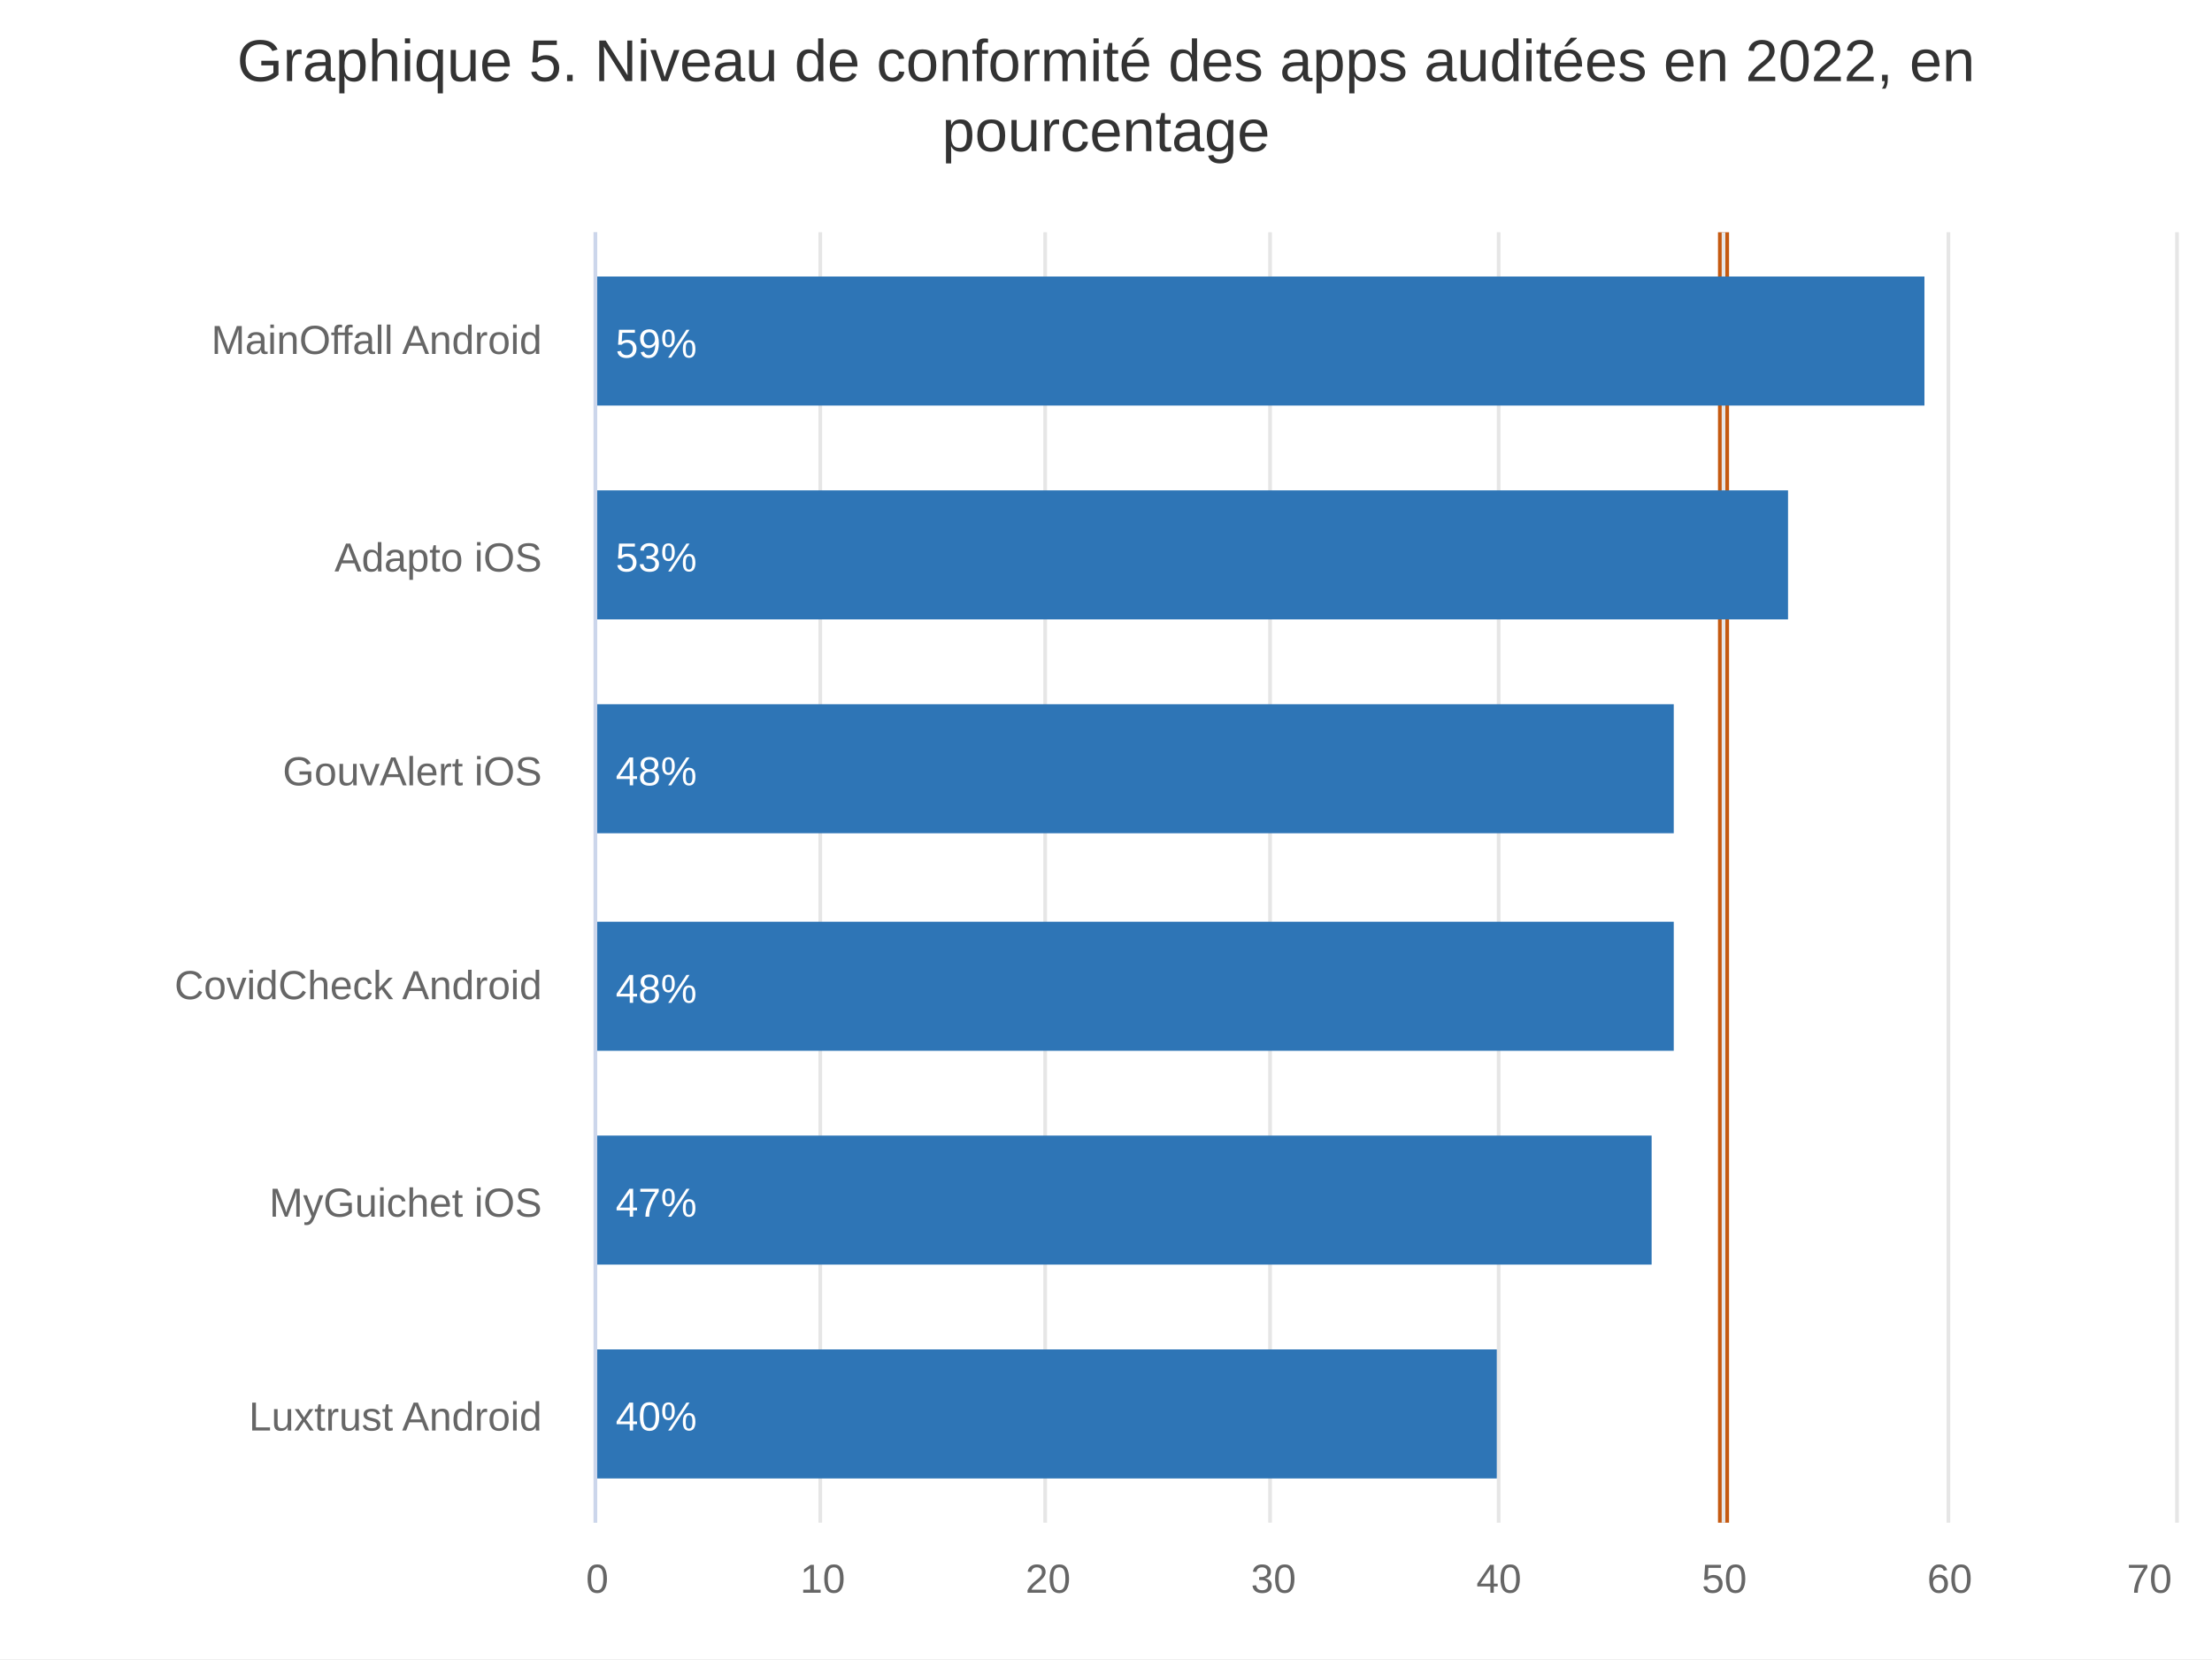
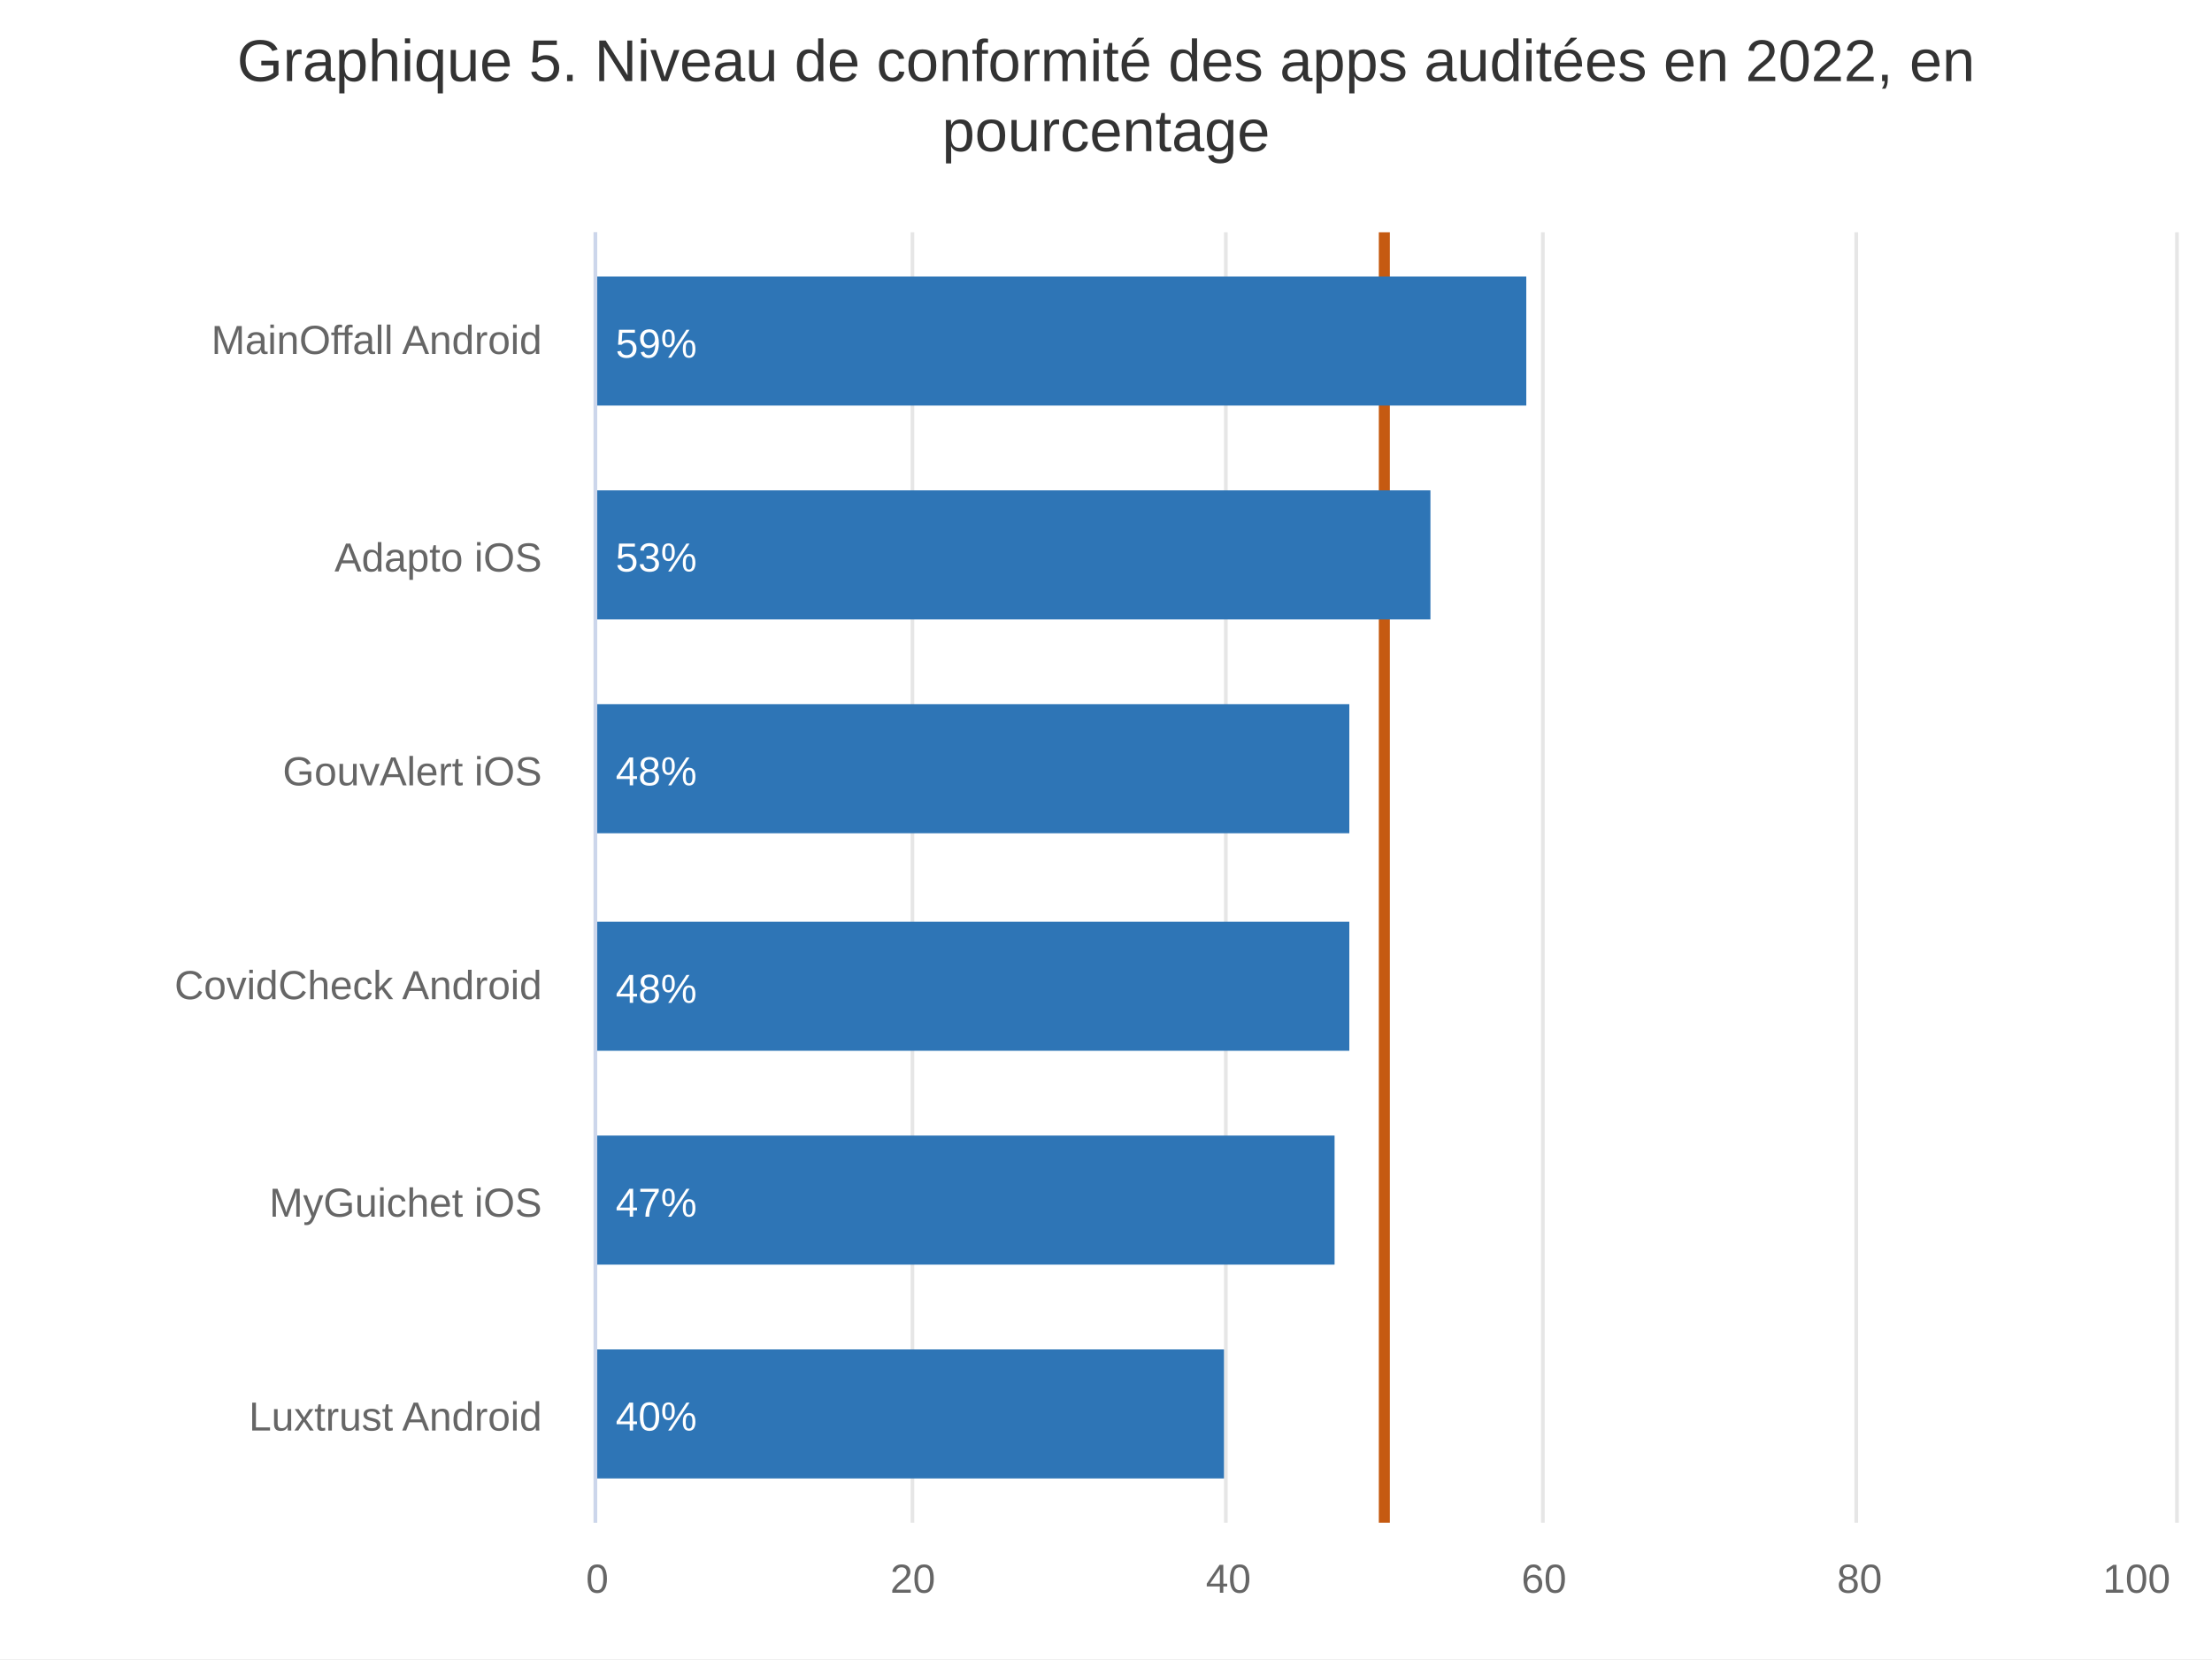
<svg xmlns="http://www.w3.org/2000/svg" version="1.1" class="highcharts-root" style="font-family: &quot;Lucida Grande&quot;, &quot;Lucida Sans Unicode&quot;, Arial, Helvetica, sans-serif; font-size: 12px;" width="600" height="450" viewBox="0 0 600 450" aria-label="Interactive chart" aria-hidden="false">
  <defs aria-hidden="true">
-     <clipPath id="highcharts-uzwxsj1-145-">
+     <clipPath id="highcharts-0ttg05n-98-">
      <rect x="0" y="0" width="350" height="428" fill="none" />
    </clipPath>
-     <clipPath id="highcharts-uzwxsj1-152-">
+     <clipPath id="highcharts-0ttg05n-105-">
      <rect x="0" y="0" width="350" height="428" fill="none" />
    </clipPath>
-     <clipPath id="highcharts-uzwxsj1-153-">
+     <clipPath id="highcharts-0ttg05n-106-">
      <rect x="162" y="63" width="428" height="350" fill="none" />
    </clipPath>
  </defs>
  <rect fill="#ffffff" class="highcharts-background" x="0" y="0" width="600" height="450" rx="0" ry="0" aria-hidden="true" />
  <rect fill="none" class="highcharts-plot-background" x="162" y="63" width="428" height="350" aria-hidden="true" />
  <g class="highcharts-plot-lines-0" data-z-index="0" aria-hidden="true">
-     <path fill="none" class="highcharts-plot-line " stroke="rgb(197, 90, 17)" stroke-width="3" stroke-dasharray="none" d="M 467.5 63 L 467.5 413" />
+     <path fill="none" class="highcharts-plot-line " stroke="rgb(197, 90, 17)" stroke-width="3" stroke-dasharray="none" d="M 375.5 63 L 375.5 413" />
  </g>
  <g class="highcharts-grid highcharts-xaxis-grid" data-z-index="1" aria-hidden="true">
    <path fill="none" stroke="#e6e6e6" stroke-width="0" stroke-dasharray="none" data-z-index="1" class="highcharts-grid-line" d="M 162 121.5 L 590 121.5" opacity="1" />
    <path fill="none" stroke="#e6e6e6" stroke-width="0" stroke-dasharray="none" data-z-index="1" class="highcharts-grid-line" d="M 162 180.5 L 590 180.5" opacity="1" />
    <path fill="none" stroke="#e6e6e6" stroke-width="0" stroke-dasharray="none" data-z-index="1" class="highcharts-grid-line" d="M 162 238.5 L 590 238.5" opacity="1" />
    <path fill="none" stroke="#e6e6e6" stroke-width="0" stroke-dasharray="none" data-z-index="1" class="highcharts-grid-line" d="M 162 296.5 L 590 296.5" opacity="1" />
    <path fill="none" stroke="#e6e6e6" stroke-width="0" stroke-dasharray="none" data-z-index="1" class="highcharts-grid-line" d="M 162 355.5 L 590 355.5" opacity="1" />
    <path fill="none" stroke="#e6e6e6" stroke-width="0" stroke-dasharray="none" data-z-index="1" class="highcharts-grid-line" d="M 162 413.5 L 590 413.5" opacity="1" />
    <path fill="none" stroke="#e6e6e6" stroke-width="0" stroke-dasharray="none" data-z-index="1" class="highcharts-grid-line" d="M 162 63.5 L 590 63.5" opacity="1" />
  </g>
  <g class="highcharts-grid highcharts-yaxis-grid" data-z-index="1" aria-hidden="true">
    <path fill="none" stroke="#e6e6e6" stroke-width="1" stroke-dasharray="none" data-z-index="1" class="highcharts-grid-line" d="M 161.5 63 L 161.5 413" opacity="1" />
-     <path fill="none" stroke="#e6e6e6" stroke-width="1" stroke-dasharray="none" data-z-index="1" class="highcharts-grid-line" d="M 222.5 63 L 222.5 413" opacity="1" />
-     <path fill="none" stroke="#e6e6e6" stroke-width="1" stroke-dasharray="none" data-z-index="1" class="highcharts-grid-line" d="M 283.5 63 L 283.5 413" opacity="1" />
-     <path fill="none" stroke="#e6e6e6" stroke-width="1" stroke-dasharray="none" data-z-index="1" class="highcharts-grid-line" d="M 344.5 63 L 344.5 413" opacity="1" />
-     <path fill="none" stroke="#e6e6e6" stroke-width="1" stroke-dasharray="none" data-z-index="1" class="highcharts-grid-line" d="M 406.5 63 L 406.5 413" opacity="1" />
-     <path fill="none" stroke="#e6e6e6" stroke-width="1" stroke-dasharray="none" data-z-index="1" class="highcharts-grid-line" d="M 467.5 63 L 467.5 413" opacity="1" />
-     <path fill="none" stroke="#e6e6e6" stroke-width="1" stroke-dasharray="none" data-z-index="1" class="highcharts-grid-line" d="M 528.5 63 L 528.5 413" opacity="1" />
+     <path fill="none" stroke="#e6e6e6" stroke-width="1" stroke-dasharray="none" data-z-index="1" class="highcharts-grid-line" d="M 247.5 63 L 247.5 413" opacity="1" />
+     <path fill="none" stroke="#e6e6e6" stroke-width="1" stroke-dasharray="none" data-z-index="1" class="highcharts-grid-line" d="M 332.5 63 L 332.5 413" opacity="1" />
+     <path fill="none" stroke="#e6e6e6" stroke-width="1" stroke-dasharray="none" data-z-index="1" class="highcharts-grid-line" d="M 418.5 63 L 418.5 413" opacity="1" />
+     <path fill="none" stroke="#e6e6e6" stroke-width="1" stroke-dasharray="none" data-z-index="1" class="highcharts-grid-line" d="M 503.5 63 L 503.5 413" opacity="1" />
    <path fill="none" stroke="#e6e6e6" stroke-width="1" stroke-dasharray="none" data-z-index="1" class="highcharts-grid-line" d="M 590.5 63 L 590.5 413" opacity="1" />
  </g>
  <rect fill="none" class="highcharts-plot-border" data-z-index="1" stroke="#cccccc" stroke-width="0" x="162" y="63" width="428" height="350" aria-hidden="true" />
  <g class="highcharts-axis highcharts-xaxis" data-z-index="2" aria-hidden="true">
    <text x="-74.051" data-z-index="7" text-anchor="middle" transform="translate(0,0) rotate(270 -74.05078 238)" class="highcharts-axis-title" style="color: rgb(102, 102, 102); fill: rgb(102, 102, 102);" y="238">Apps</text>
    <path fill="none" class="highcharts-axis-line" stroke="#ccd6eb" stroke-width="1" data-z-index="7" d="M 161.5 63 L 161.5 413" />
  </g>
  <g class="highcharts-axis highcharts-yaxis" data-z-index="2" aria-hidden="true">
    <path fill="none" class="highcharts-axis-line" stroke="#ccd6eb" stroke-width="0" data-z-index="7" d="M 162 413 L 590 413" />
  </g>
  <g class="highcharts-series-group" data-z-index="3" aria-hidden="false">
-     <g class="highcharts-series highcharts-series-0 highcharts-bar-series highcharts-color-0" data-z-index="0.1" opacity="1" transform="translate(162,63) rotate(90 39 389) scale(-1 1)" clip-path="url(#highcharts-uzwxsj1-152-)" aria-hidden="false">
-       <rect x="303" y="68" width="35" height="361" fill="rgb(46, 117, 182)" stroke="#ffffff" stroke-width="0" opacity="1" class="highcharts-point highcharts-color-0" tabindex="-1" role="img" aria-label="MainOffall Android ,  59 % Score." style="outline: none;" />
-       <rect x="245" y="105" width="35" height="324" fill="rgb(46, 117, 182)" stroke="#ffffff" stroke-width="0" opacity="1" class="highcharts-point highcharts-color-0" tabindex="-1" role="img" aria-label="Adapto iOS ,  53 % Score." style="outline: none;" />
-       <rect x="187" y="136" width="35" height="293" fill="rgb(46, 117, 182)" stroke="#ffffff" stroke-width="0" opacity="1" class="highcharts-point highcharts-color-0" tabindex="-1" role="img" aria-label="GouvAlert iOS ,  48 % Score." style="outline: none;" />
-       <rect x="128" y="136" width="35" height="293" fill="rgb(46, 117, 182)" stroke="#ffffff" stroke-width="0" opacity="1" class="highcharts-point highcharts-color-0" tabindex="-1" role="img" aria-label="CovidCheck Android ,  48 % Score." style="outline: none;" />
-       <rect x="70" y="142" width="35" height="287" fill="rgb(46, 117, 182)" stroke="#ffffff" stroke-width="0" opacity="1" class="highcharts-point highcharts-color-0" tabindex="-1" role="img" aria-label="MyGuichet iOS ,  47 % Score." style="outline: none;" />
-       <rect x="12" y="184" width="35" height="245" fill="rgb(46, 117, 182)" stroke="#ffffff" stroke-width="0" opacity="1" class="highcharts-point highcharts-color-0" tabindex="-1" role="img" aria-label="Luxtrust Android ,  40 % Score." style="outline: none;" />
+     <g class="highcharts-series highcharts-series-0 highcharts-bar-series highcharts-color-0" data-z-index="0.1" opacity="1" transform="translate(162,63) rotate(90 39 389) scale(-1 1)" clip-path="url(#highcharts-0ttg05n-105-)" aria-hidden="false">
+       <rect x="303" y="176" width="35" height="253" fill="rgb(46, 117, 182)" stroke="#ffffff" stroke-width="0" opacity="1" class="highcharts-point highcharts-color-0" tabindex="-1" role="img" aria-label="MainOffall Android ,  59 % Score." style="outline: none;" />
+       <rect x="245" y="202" width="35" height="227" fill="rgb(46, 117, 182)" stroke="#ffffff" stroke-width="0" opacity="1" class="highcharts-point highcharts-color-0" tabindex="-1" role="img" aria-label="Adapto iOS ,  53 % Score." style="outline: none;" />
+       <rect x="187" y="224" width="35" height="205" fill="rgb(46, 117, 182)" stroke="#ffffff" stroke-width="0" opacity="1" class="highcharts-point highcharts-color-0" tabindex="-1" role="img" aria-label="GouvAlert iOS ,  48 % Score." style="outline: none;" />
+       <rect x="128" y="224" width="35" height="205" fill="rgb(46, 117, 182)" stroke="#ffffff" stroke-width="0" opacity="1" class="highcharts-point highcharts-color-0" tabindex="-1" role="img" aria-label="CovidCheck Android ,  48 % Score." style="outline: none;" />
+       <rect x="70" y="228" width="35" height="201" fill="rgb(46, 117, 182)" stroke="#ffffff" stroke-width="0" opacity="1" class="highcharts-point highcharts-color-0" tabindex="-1" role="img" aria-label="MyGuichet iOS ,  47 % Score." style="outline: none;" />
+       <rect x="12" y="258" width="35" height="171" fill="rgb(46, 117, 182)" stroke="#ffffff" stroke-width="0" opacity="1" class="highcharts-point highcharts-color-0" tabindex="-1" role="img" aria-label="Luxtrust Android ,  40 % Score." style="outline: none;" />
    </g>
    <g class="highcharts-markers highcharts-series-0 highcharts-bar-series highcharts-color-0" data-z-index="0.1" opacity="1" transform="translate(162,63) scale(1 1)" clip-path="none" aria-hidden="true" />
  </g>
  <text x="300" text-anchor="middle" class="highcharts-title" data-z-index="4" style="color: rgb(51, 51, 51); font-size: 16px; font-family: &quot;Fira Sans&quot;, &quot;Lucida Grande&quot;, &quot;Lucida Sans Unicode&quot;, Arial, Helvetica, sans-serif; font-weight: 400; fill: rgb(51, 51, 51);" y="22" aria-hidden="true">Graphique 5. Niveau de conformité des apps auditées en 2022, en<tspan dy="19" x="300">​</tspan>pourcentage</text>
  <text x="300" text-anchor="middle" class="highcharts-subtitle" data-z-index="4" style="color: rgb(102, 102, 102); fill: rgb(102, 102, 102);" y="62" aria-hidden="true" />
  <text x="10" text-anchor="start" class="highcharts-caption" data-z-index="4" style="color: rgb(102, 102, 102); fill: rgb(102, 102, 102);" y="447" aria-hidden="true" />
  <g class="highcharts-data-labels highcharts-series-0 highcharts-bar-series highcharts-color-0" data-z-index="6" opacity="1" transform="translate(162,63) scale(1 1)" aria-hidden="true">
    <g class="highcharts-label highcharts-data-label highcharts-data-label-color-0" data-z-index="1" transform="translate(0,18)">
      <rect fill="transparent" class="highcharts-label-box highcharts-data-label-box" x="0" y="0" width="32" height="24" rx="0" ry="0" stroke-width="0" />
      <text x="5" data-z-index="1" y="16" style="color: white; font-size: 11px; font-weight: normal; fill: white;">59%</text>
    </g>
    <g class="highcharts-label highcharts-data-label highcharts-data-label-color-0" data-z-index="1" transform="translate(0,76)">
      <rect fill="transparent" class="highcharts-label-box highcharts-data-label-box" x="0" y="0" width="32" height="24" rx="0" ry="0" stroke-width="0" />
      <text x="5" data-z-index="1" y="16" style="color: white; font-size: 11px; font-weight: normal; fill: white;">53%</text>
    </g>
    <g class="highcharts-label highcharts-data-label highcharts-data-label-color-0" data-z-index="1" transform="translate(0,134)">
      <rect fill="transparent" class="highcharts-label-box highcharts-data-label-box" x="0" y="0" width="32" height="24" rx="0" ry="0" stroke-width="0" />
      <text x="5" data-z-index="1" y="16" style="color: white; font-size: 11px; font-weight: normal; fill: white;">48%</text>
    </g>
    <g class="highcharts-label highcharts-data-label highcharts-data-label-color-0" data-z-index="1" transform="translate(0,193)">
      <rect fill="transparent" class="highcharts-label-box highcharts-data-label-box" x="0" y="0" width="32" height="24" rx="0" ry="0" stroke-width="0" />
      <text x="5" data-z-index="1" y="16" style="color: white; font-size: 11px; font-weight: normal; fill: white;">48%</text>
    </g>
    <g class="highcharts-label highcharts-data-label highcharts-data-label-color-0" data-z-index="1" transform="translate(0,251)">
      <rect fill="transparent" class="highcharts-label-box highcharts-data-label-box" x="0" y="0" width="32" height="24" rx="0" ry="0" stroke-width="0" />
      <text x="5" data-z-index="1" y="16" style="color: white; font-size: 11px; font-weight: normal; fill: white;">47%</text>
    </g>
    <g class="highcharts-label highcharts-data-label highcharts-data-label-color-0" data-z-index="1" transform="translate(0,309)">
      <rect fill="transparent" class="highcharts-label-box highcharts-data-label-box" x="0" y="0" width="32" height="24" rx="0" ry="0" stroke-width="0" />
      <text x="5" data-z-index="1" y="16" style="color: white; font-size: 11px; font-weight: normal; fill: white;">40%</text>
    </g>
  </g>
  <g class="highcharts-axis-labels highcharts-xaxis-labels" data-z-index="7" aria-hidden="true">
    <text x="147" style="color: rgb(102, 102, 102); cursor: default; font-size: 11px; fill: rgb(102, 102, 102);" text-anchor="end" transform="translate(0,0)" y="96" opacity="1">MainOffall Android</text>
    <text x="147" style="color: rgb(102, 102, 102); cursor: default; font-size: 11px; fill: rgb(102, 102, 102);" text-anchor="end" transform="translate(0,0)" y="155" opacity="1">Adapto iOS</text>
    <text x="147" style="color: rgb(102, 102, 102); cursor: default; font-size: 11px; fill: rgb(102, 102, 102);" text-anchor="end" transform="translate(0,0)" y="213" opacity="1">GouvAlert iOS</text>
    <text x="147" style="color: rgb(102, 102, 102); cursor: default; font-size: 11px; fill: rgb(102, 102, 102);" text-anchor="end" transform="translate(0,0)" y="271" opacity="1">CovidCheck Android</text>
    <text x="147" style="color: rgb(102, 102, 102); cursor: default; font-size: 11px; fill: rgb(102, 102, 102);" text-anchor="end" transform="translate(0,0)" y="330" opacity="1">MyGuichet iOS</text>
    <text x="147" style="color: rgb(102, 102, 102); cursor: default; font-size: 11px; fill: rgb(102, 102, 102);" text-anchor="end" transform="translate(0,0)" y="388" opacity="1">Luxtrust Android</text>
  </g>
  <g class="highcharts-axis-labels highcharts-yaxis-labels" data-z-index="7" aria-hidden="true">
    <text x="162" style="color: rgb(102, 102, 102); cursor: default; font-size: 11px; fill: rgb(102, 102, 102);" text-anchor="middle" transform="translate(0,0)" y="432" opacity="1">0</text>
-     <text x="223.143" style="color: rgb(102, 102, 102); cursor: default; font-size: 11px; fill: rgb(102, 102, 102);" text-anchor="middle" transform="translate(0,0)" y="432" opacity="1">10</text>
-     <text x="284.286" text-anchor="middle" transform="translate(0,0)" style="color: rgb(102, 102, 102); cursor: default; font-size: 11px; fill: rgb(102, 102, 102);" y="432" opacity="1">20</text>
-     <text x="345.429" text-anchor="middle" transform="translate(0,0)" style="color: rgb(102, 102, 102); cursor: default; font-size: 11px; fill: rgb(102, 102, 102);" y="432" opacity="1">30</text>
-     <text x="406.571" text-anchor="middle" transform="translate(0,0)" style="color: rgb(102, 102, 102); cursor: default; font-size: 11px; fill: rgb(102, 102, 102);" y="432" opacity="1">40</text>
-     <text x="467.714" text-anchor="middle" transform="translate(0,0)" style="color: rgb(102, 102, 102); cursor: default; font-size: 11px; fill: rgb(102, 102, 102);" y="432" opacity="1">50</text>
-     <text x="528.857" text-anchor="middle" transform="translate(0,0)" style="color: rgb(102, 102, 102); cursor: default; font-size: 11px; fill: rgb(102, 102, 102);" y="432" opacity="1">60</text>
-     <text x="583.022" text-anchor="middle" transform="translate(0,0)" style="color: rgb(102, 102, 102); cursor: default; font-size: 11px; fill: rgb(102, 102, 102);" y="432" opacity="1">70</text>
+     <text x="247.6" style="color: rgb(102, 102, 102); cursor: default; font-size: 11px; fill: rgb(102, 102, 102);" text-anchor="middle" transform="translate(0,0)" y="432" opacity="1">20</text>
+     <text x="333.2" style="color: rgb(102, 102, 102); cursor: default; font-size: 11px; fill: rgb(102, 102, 102);" text-anchor="middle" transform="translate(0,0)" y="432" opacity="1">40</text>
+     <text x="418.8" style="color: rgb(102, 102, 102); cursor: default; font-size: 11px; fill: rgb(102, 102, 102);" text-anchor="middle" transform="translate(0,0)" y="432" opacity="1">60</text>
+     <text x="504.4" style="color: rgb(102, 102, 102); cursor: default; font-size: 11px; fill: rgb(102, 102, 102);" text-anchor="middle" transform="translate(0,0)" y="432" opacity="1">80</text>
+     <text x="579.544" style="color: rgb(102, 102, 102); cursor: default; font-size: 11px; fill: rgb(102, 102, 102);" text-anchor="middle" transform="translate(0,0)" y="432" opacity="1">100</text>
  </g>
-   <g class="highcharts-control-points" data-z-index="99" clip-path="url(#highcharts-uzwxsj1-153-)" aria-hidden="true" />
+   <g class="highcharts-control-points" data-z-index="99" clip-path="url(#highcharts-0ttg05n-106-)" aria-hidden="true" />
</svg>
